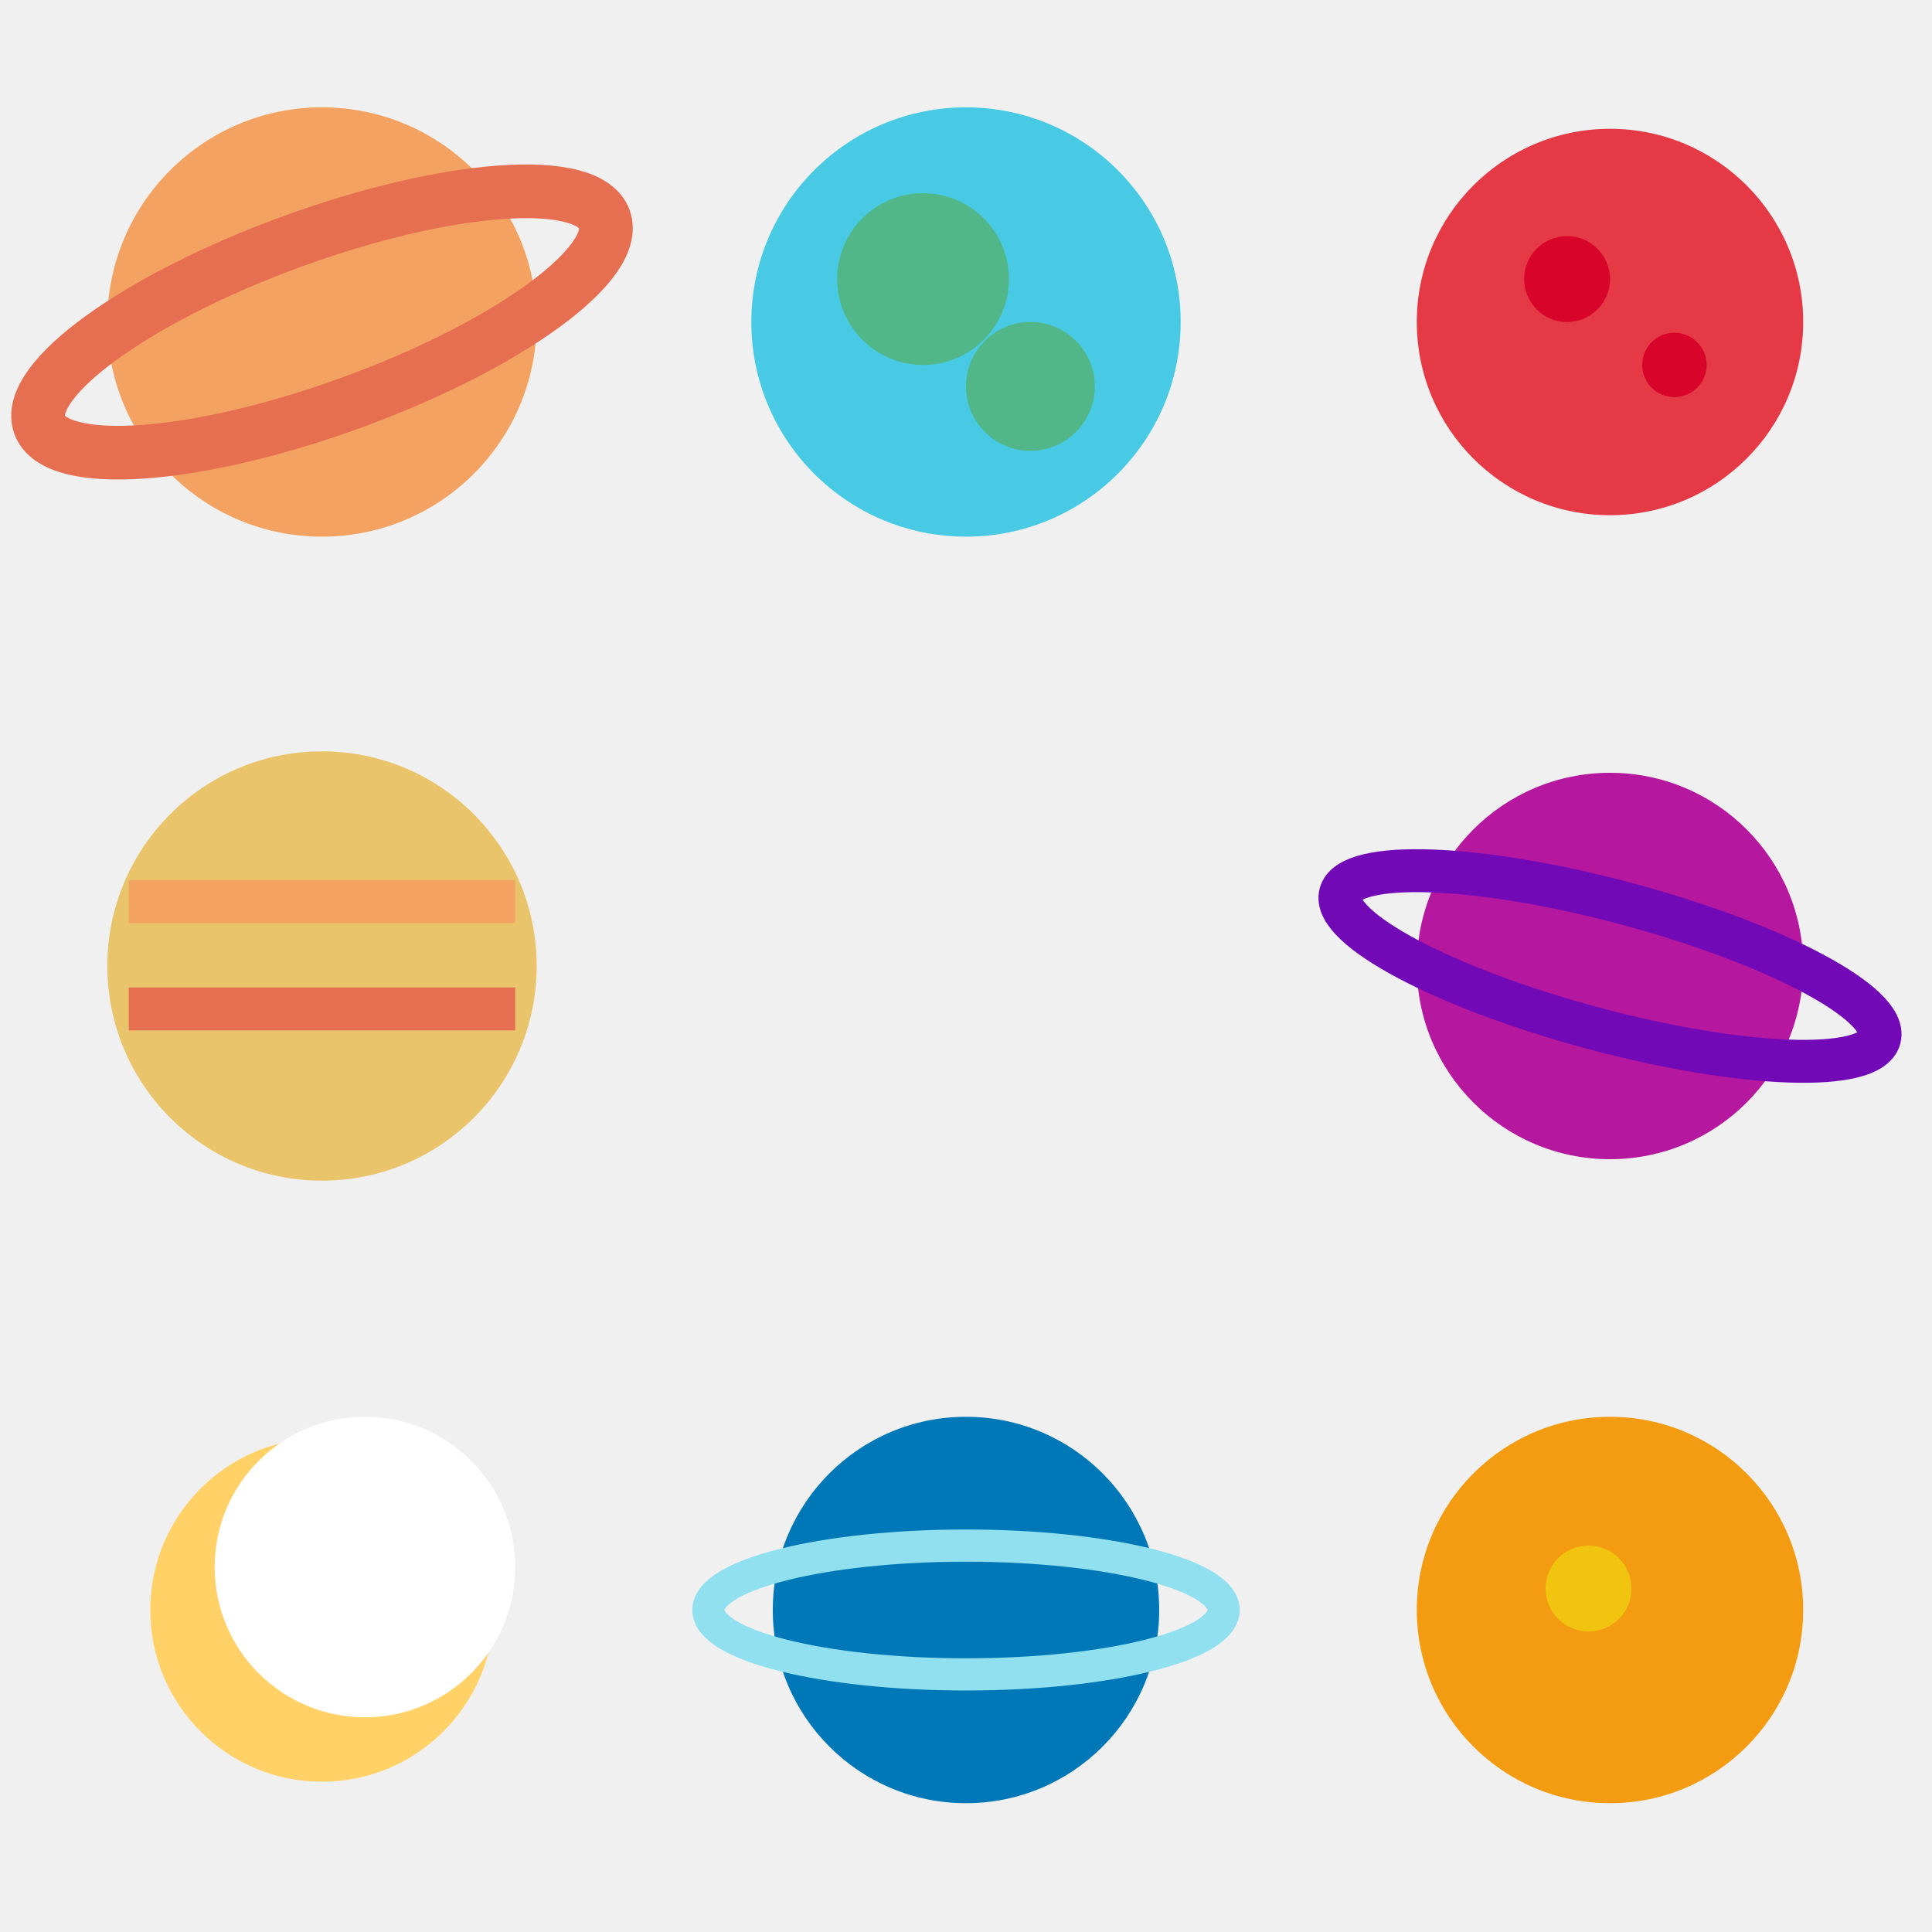
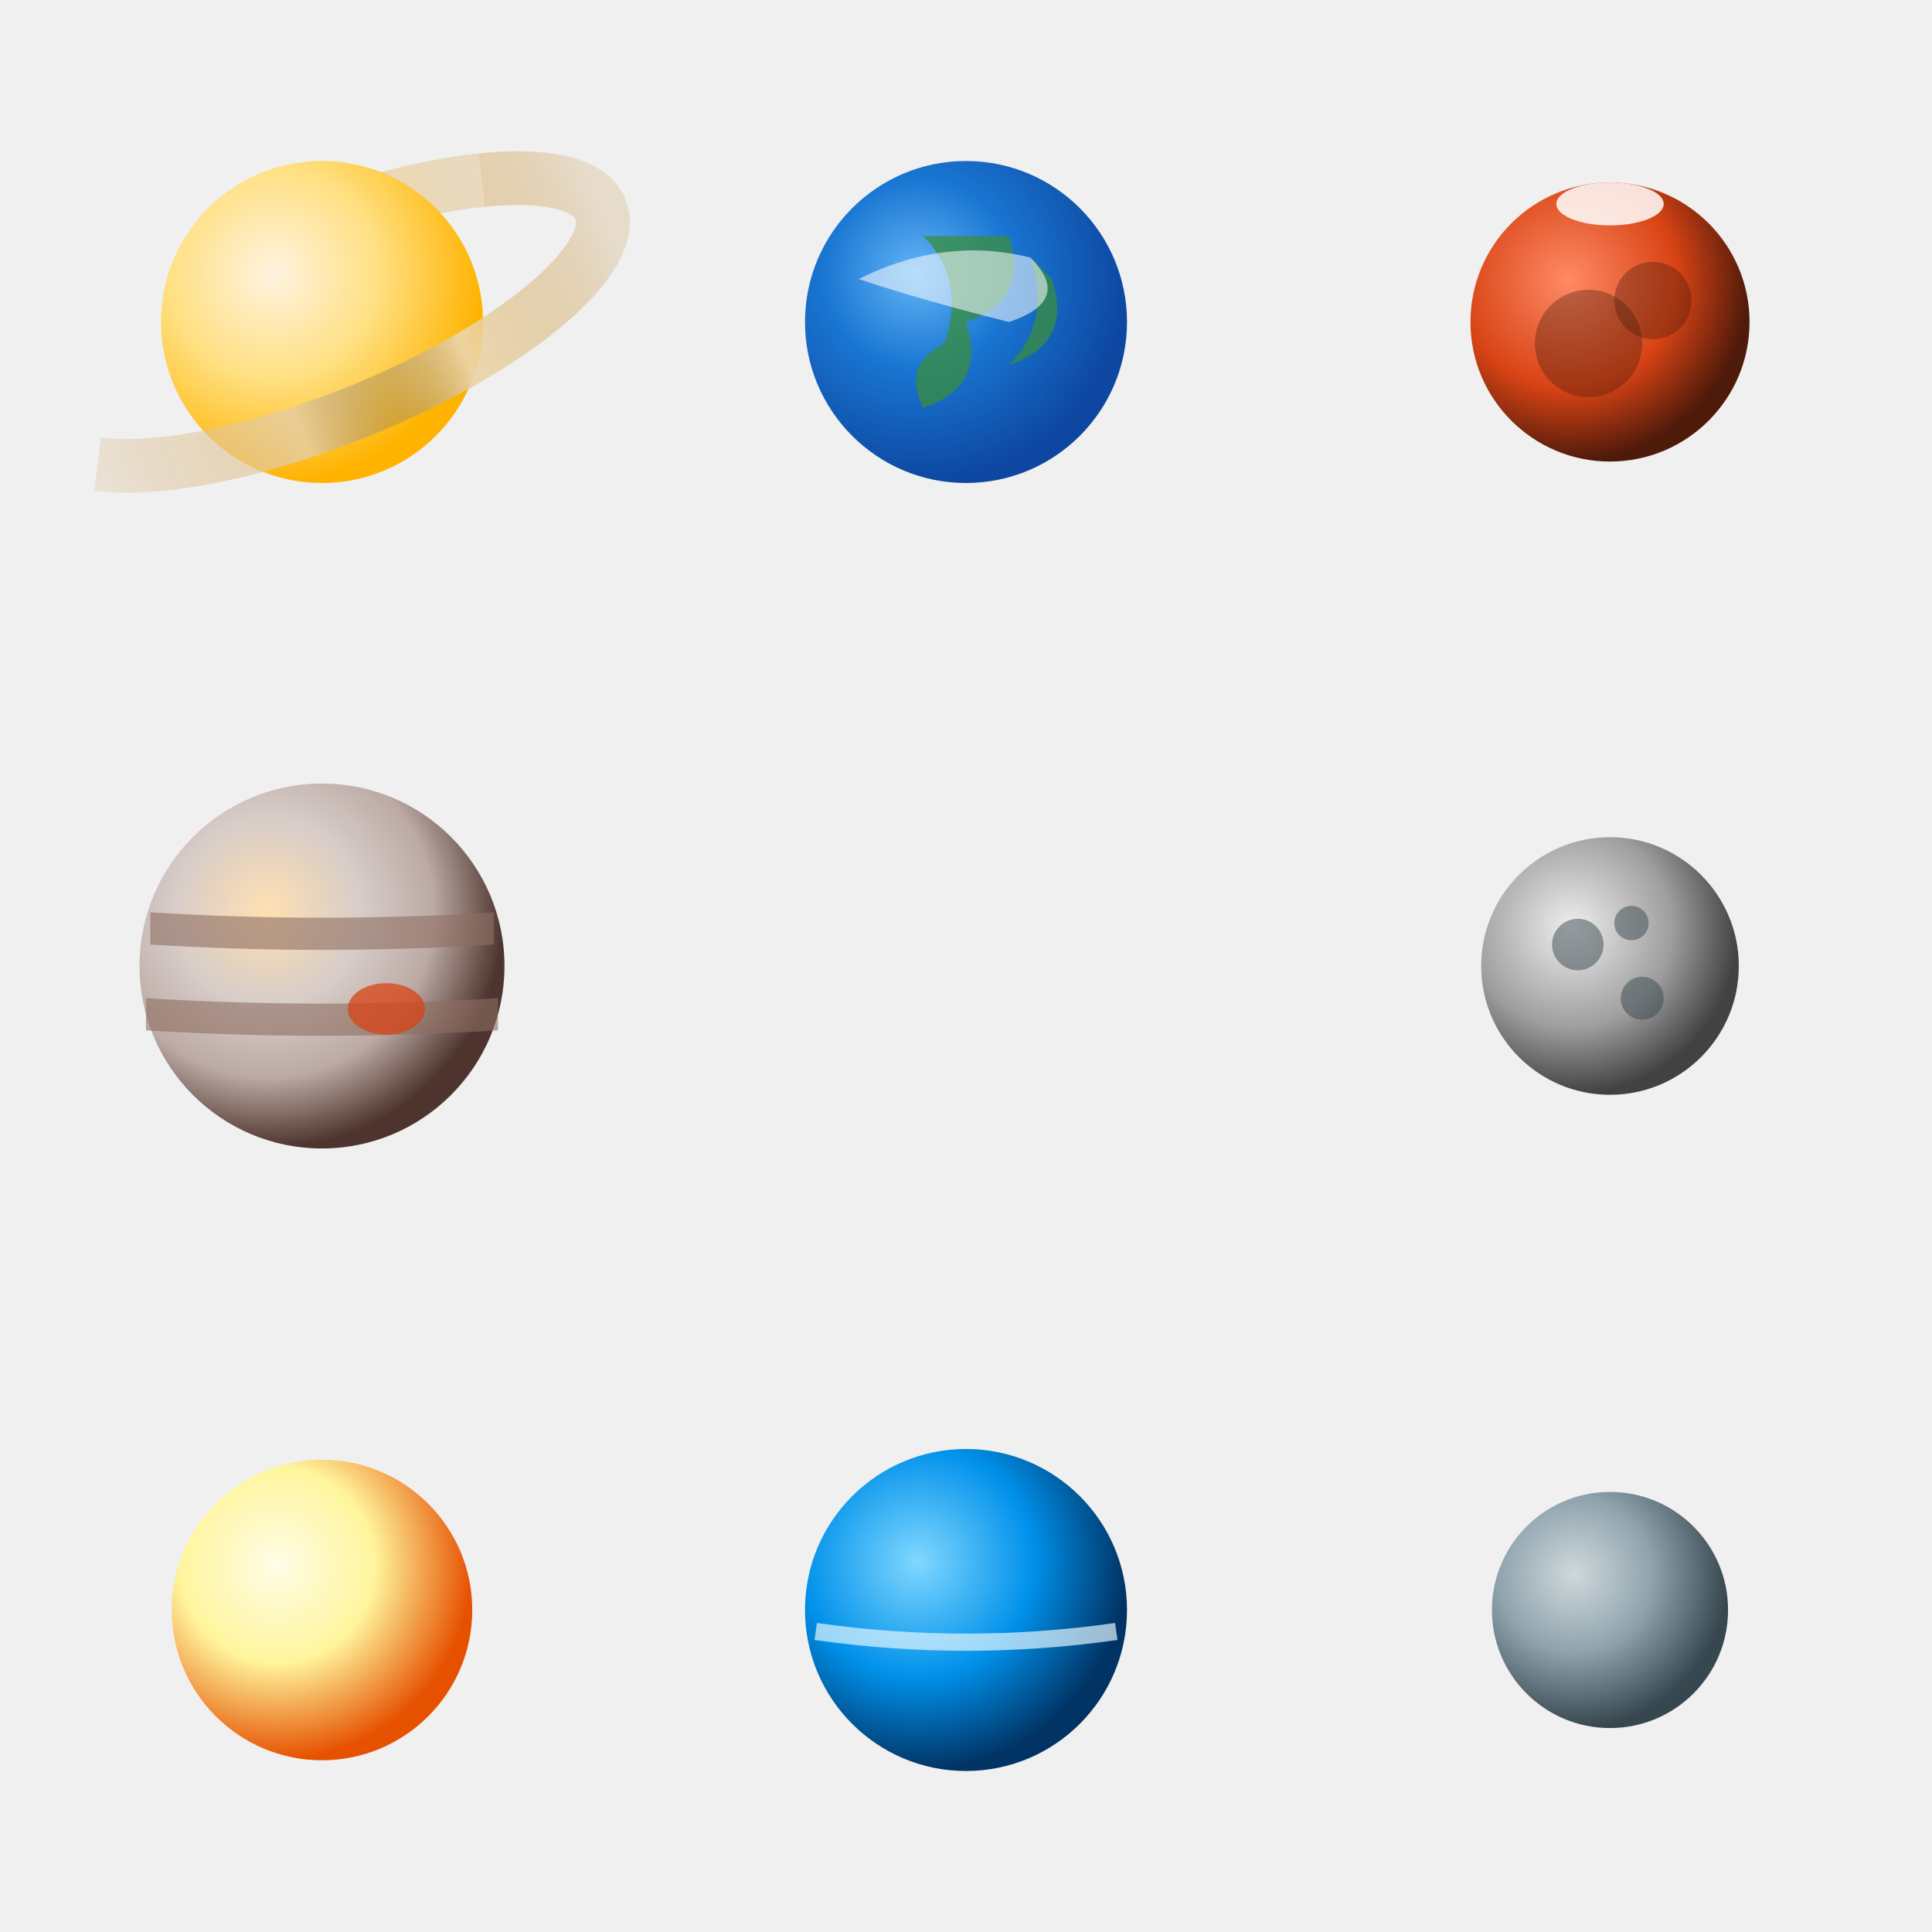
<svg xmlns="http://www.w3.org/2000/svg" width="90" height="90" viewBox="0 0 90 90">
+   <defs>
+     <radialGradient id="earthGrad" cx="35%" cy="35%" r="65%">
+       <stop offset="0%" stop-color="#64b5f6" />
+       <stop offset="45%" stop-color="#1976d2" />
+       <stop offset="100%" stop-color="#0d47a1" />
+     </radialGradient>
+     <radialGradient id="marsGrad" cx="35%" cy="35%" r="65%">
+       <stop offset="0%" stop-color="#ff8a65" />
+       <stop offset="60%" stop-color="#d84315" />
+       <stop offset="100%" stop-color="#4e1a0a" />
+     </radialGradient>
+     <radialGradient id="jupiterGrad" cx="35%" cy="35%" r="65%">
+       <stop offset="0%" stop-color="#ffe0b2" />
+       <stop offset="40%" stop-color="#d7ccc8" />
+       <stop offset="70%" stop-color="#bcaaa4" />
+       <stop offset="100%" stop-color="#4e342e" />
+     </radialGradient>
+     <radialGradient id="saturnGrad" cx="35%" cy="35%" r="65%">
+       <stop offset="0%" stop-color="#fff3e0" />
+       <stop offset="50%" stop-color="#ffe082" />
+       <stop offset="100%" stop-color="#ffb300" />
+     </radialGradient>
+     <radialGradient id="neptuneGrad" cx="35%" cy="35%" r="65%">
+       <stop offset="0%" stop-color="#80d8ff" />
+       <stop offset="55%" stop-color="#0091ea" />
+       <stop offset="100%" stop-color="#013364" />
+     </radialGradient>
+     <radialGradient id="moonGrad" cx="35%" cy="35%" r="65%">
+       <stop offset="0%" stop-color="#eeeeee" />
+       <stop offset="60%" stop-color="#9e9e9e" />
+       <stop offset="100%" stop-color="#424242" />
+     </radialGradient>
+     <linearGradient id="ringGrad" x1="0%" y1="0%" x2="100%" y2="0%">
+       <stop offset="0%" stop-color="rgba(215, 185, 140, 0.2)" />
+       <stop offset="40%" stop-color="rgba(230, 205, 160, 0.85)" />
+       <stop offset="55%" stop-color="rgba(150, 130, 100, 0.4)" />
+       <stop offset="70%" stop-color="rgba(235, 215, 175, 0.9)" />
+       <stop offset="100%" stop-color="rgba(215, 185, 140, 0.2)" />
+     </linearGradient>
+   </defs>
  <g transform="translate(15, 15)">
-     <circle cx="0" cy="0" r="10" fill="#f4a261" />
-     <ellipse cx="0" cy="0" rx="14" ry="4" fill="none" stroke="#e76f51" stroke-width="2.5" transform="rotate(-20)" />
+     <ellipse cx="0" cy="0" rx="14" ry="4.5" fill="none" stroke="url(#ringGrad)" stroke-width="2.5" transform="rotate(-22)" stroke-dasharray="28 28" stroke-dashoffset="14" />
+     <circle cx="0" cy="0" r="7.5" fill="url(#saturnGrad)" />
+     <ellipse cx="0" cy="0" rx="14" ry="4.5" fill="none" stroke="url(#ringGrad)" stroke-width="2.5" transform="rotate(-22)" stroke-dasharray="28 28" stroke-dashoffset="0" />
  </g>
  <g transform="translate(45, 15)">
-     <circle cx="0" cy="0" r="10" fill="#48cae4" />
-     <circle cx="-2" cy="-2" r="4" fill="#52b788" />
-     <circle cx="3" cy="3" r="3" fill="#52b788" />
+     <circle cx="0" cy="0" r="7.5" fill="url(#earthGrad)" />
+     <path d="M -2 -4 Q 0 -2 -1 1 Q -3 2 -2 4 Q 1 3 0 0 Q 3 -1 2 -4 Z" fill="#388e3c" opacity="0.75" />
+     <path d="M 3 -3 Q 4 0 2 2 Q 5 1 4 -2 Z" fill="#388e3c" opacity="0.75" />
+     <path d="M -5 -2 Q -1 -4 3 -3 Q 5 -1 2 0 Q -2 -1 -5 -2 Z" fill="#ffffff" opacity="0.55" />
  </g>
  <g transform="translate(75, 15)">
-     <circle cx="0" cy="0" r="9" fill="#e63946" />
-     <circle cx="-2" cy="-2" r="2" fill="#d90429" />
-     <circle cx="3" cy="2" r="1.5" fill="#d90429" />
+     <circle cx="0" cy="0" r="6.5" fill="url(#marsGrad)" />
+     <circle cx="-1" cy="1" r="2.5" fill="#3e1a0c" opacity="0.35" />
+     <circle cx="2" cy="-1" r="1.8" fill="#3e1a0c" opacity="0.35" />
+     <ellipse cx="0" cy="-5.5" rx="2.5" ry="1" fill="#ffffff" opacity="0.85" />
  </g>
  <g transform="translate(15, 45)">
-     <circle cx="0" cy="0" r="10" fill="#e9c46a" />
-     <line x1="-9" y1="-3" x2="9" y2="-3" stroke="#f4a261" stroke-width="2" />
-     <line x1="-9" y1="2" x2="9" y2="2" stroke="#e76f51" stroke-width="2" />
+     <circle cx="0" cy="0" r="8.5" fill="url(#jupiterGrad)" />
+     <path d="M -8 -2.5 Q 0 -2 8 -2.5 L 8 -1 Q 0 -0.5 -8 -1 Z" fill="#8d6e63" opacity="0.6" />
+     <path d="M -8.2 1.5 Q 0 2 8.2 1.5 L 8.2 3 Q 0 3.5 -8.2 3 Z" fill="#8d6e63" opacity="0.6" />
+     <ellipse cx="3" cy="2" rx="1.8" ry="1.2" fill="#d84315" opacity="0.75" />
  </g>
  <g transform="translate(75, 45)">
-     <circle cx="0" cy="0" r="9" fill="#b5179e" />
-     <ellipse cx="0" cy="0" rx="13" ry="3" fill="none" stroke="#7209b7" stroke-width="2" transform="rotate(15)" />
+     <circle cx="0" cy="0" r="6" fill="url(#moonGrad)" />
+     <circle cx="-1.5" cy="-1" r="1.2" fill="#37474f" opacity="0.5" />
+     <circle cx="1.5" cy="1.5" r="1" fill="#37474f" opacity="0.5" />
+     <circle cx="1" cy="-2" r="0.8" fill="#37474f" opacity="0.5" />
  </g>
  <g transform="translate(15, 75)">
-     <circle cx="0" cy="0" r="8" fill="#ffd166" />
-     <circle cx="2" cy="-2" r="7" fill="#ffffff" />
+     <radialGradient id="venusGrad" cx="35%" cy="35%" r="65%">
+       <stop offset="0%" stop-color="#fffde7" />
+       <stop offset="50%" stop-color="#fff59d" />
+       <stop offset="100%" stop-color="#e65100" />
+     </radialGradient>
+     <circle cx="0" cy="0" r="7" fill="url(#venusGrad)" />
  </g>
  <g transform="translate(45, 75)">
-     <circle cx="0" cy="0" r="9" fill="#0077b6" />
-     <ellipse cx="0" cy="0" rx="12" ry="3" fill="none" stroke="#90e0ef" stroke-width="1.5" />
+     <circle cx="0" cy="0" r="7.5" fill="url(#neptuneGrad)" />
+     <path d="M -7 1 Q 0 2 7 1" fill="none" stroke="#e1f5fe" stroke-width="0.8" opacity="0.7" />
  </g>
  <g transform="translate(75, 75)">
-     <circle cx="0" cy="0" r="9" fill="#f39c12" />
-     <circle cx="-1" cy="-1" r="2" fill="#f1c40f" />
+     <radialGradient id="mercuryGrad" cx="35%" cy="35%" r="65%">
+       <stop offset="0%" stop-color="#cfd8dc" />
+       <stop offset="50%" stop-color="#90a4ae" />
+       <stop offset="100%" stop-color="#37474f" />
+     </radialGradient>
+     <circle cx="0" cy="0" r="5.5" fill="url(#mercuryGrad)" />
  </g>
</svg>
